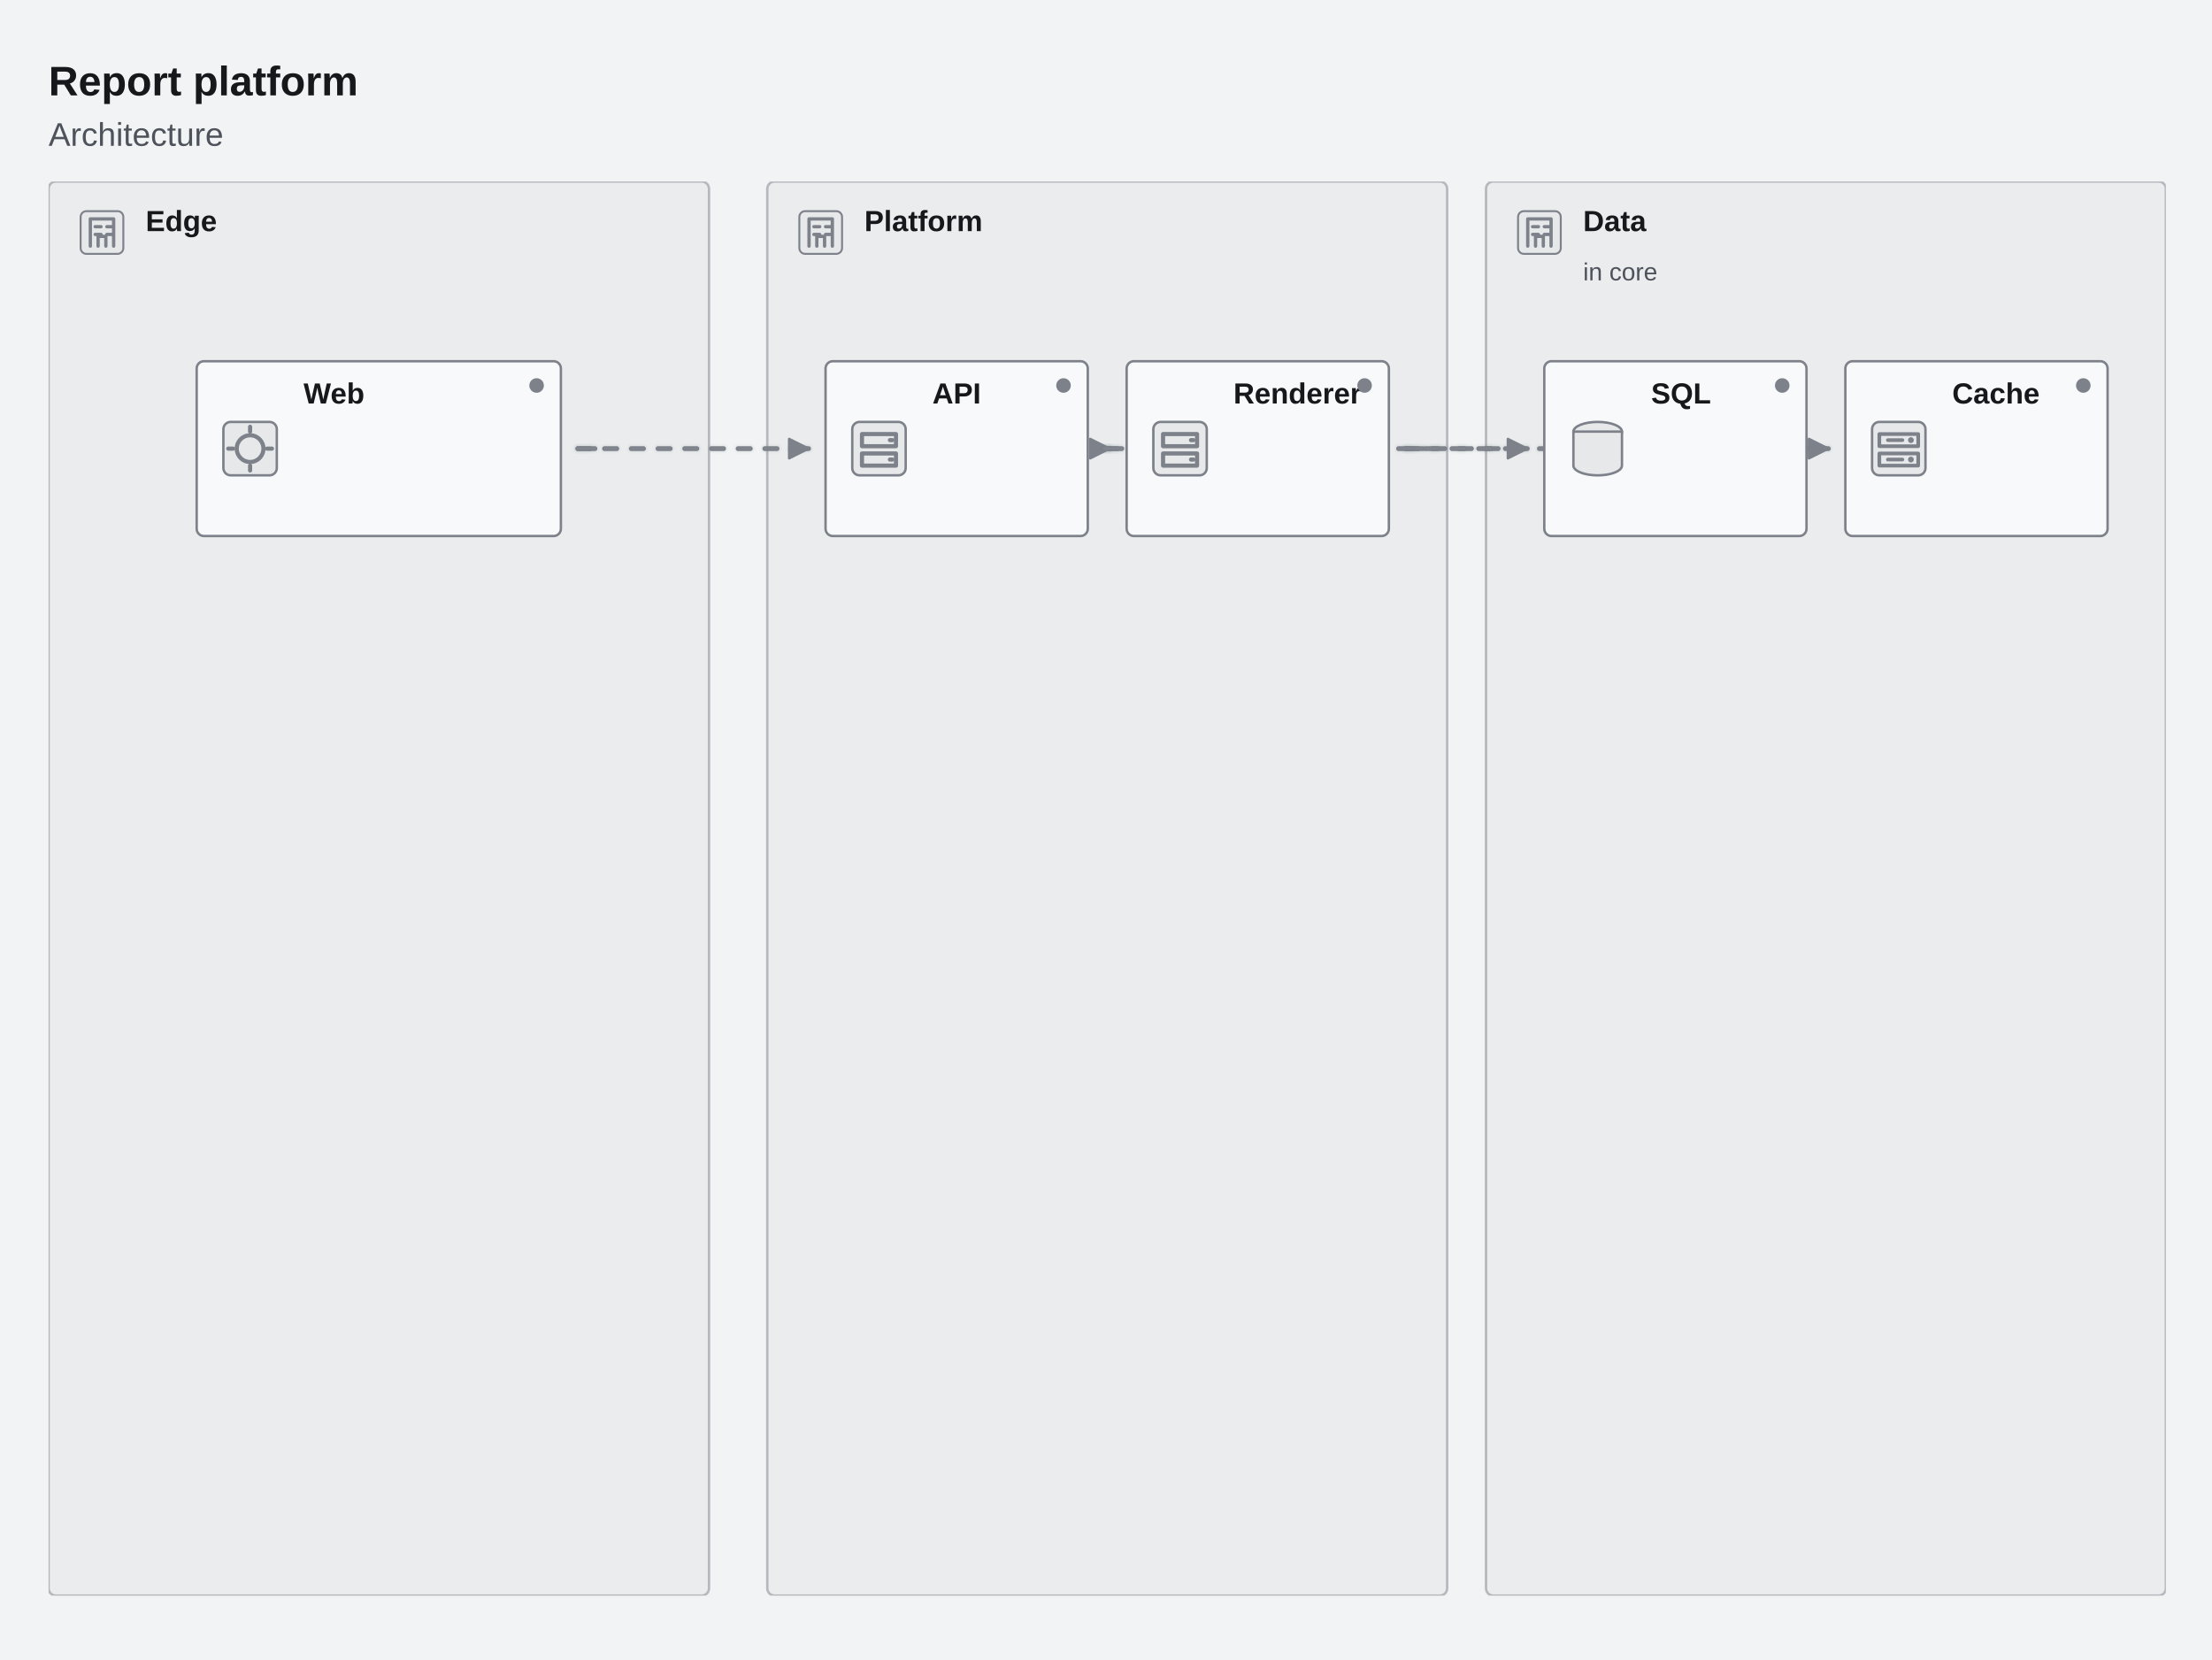
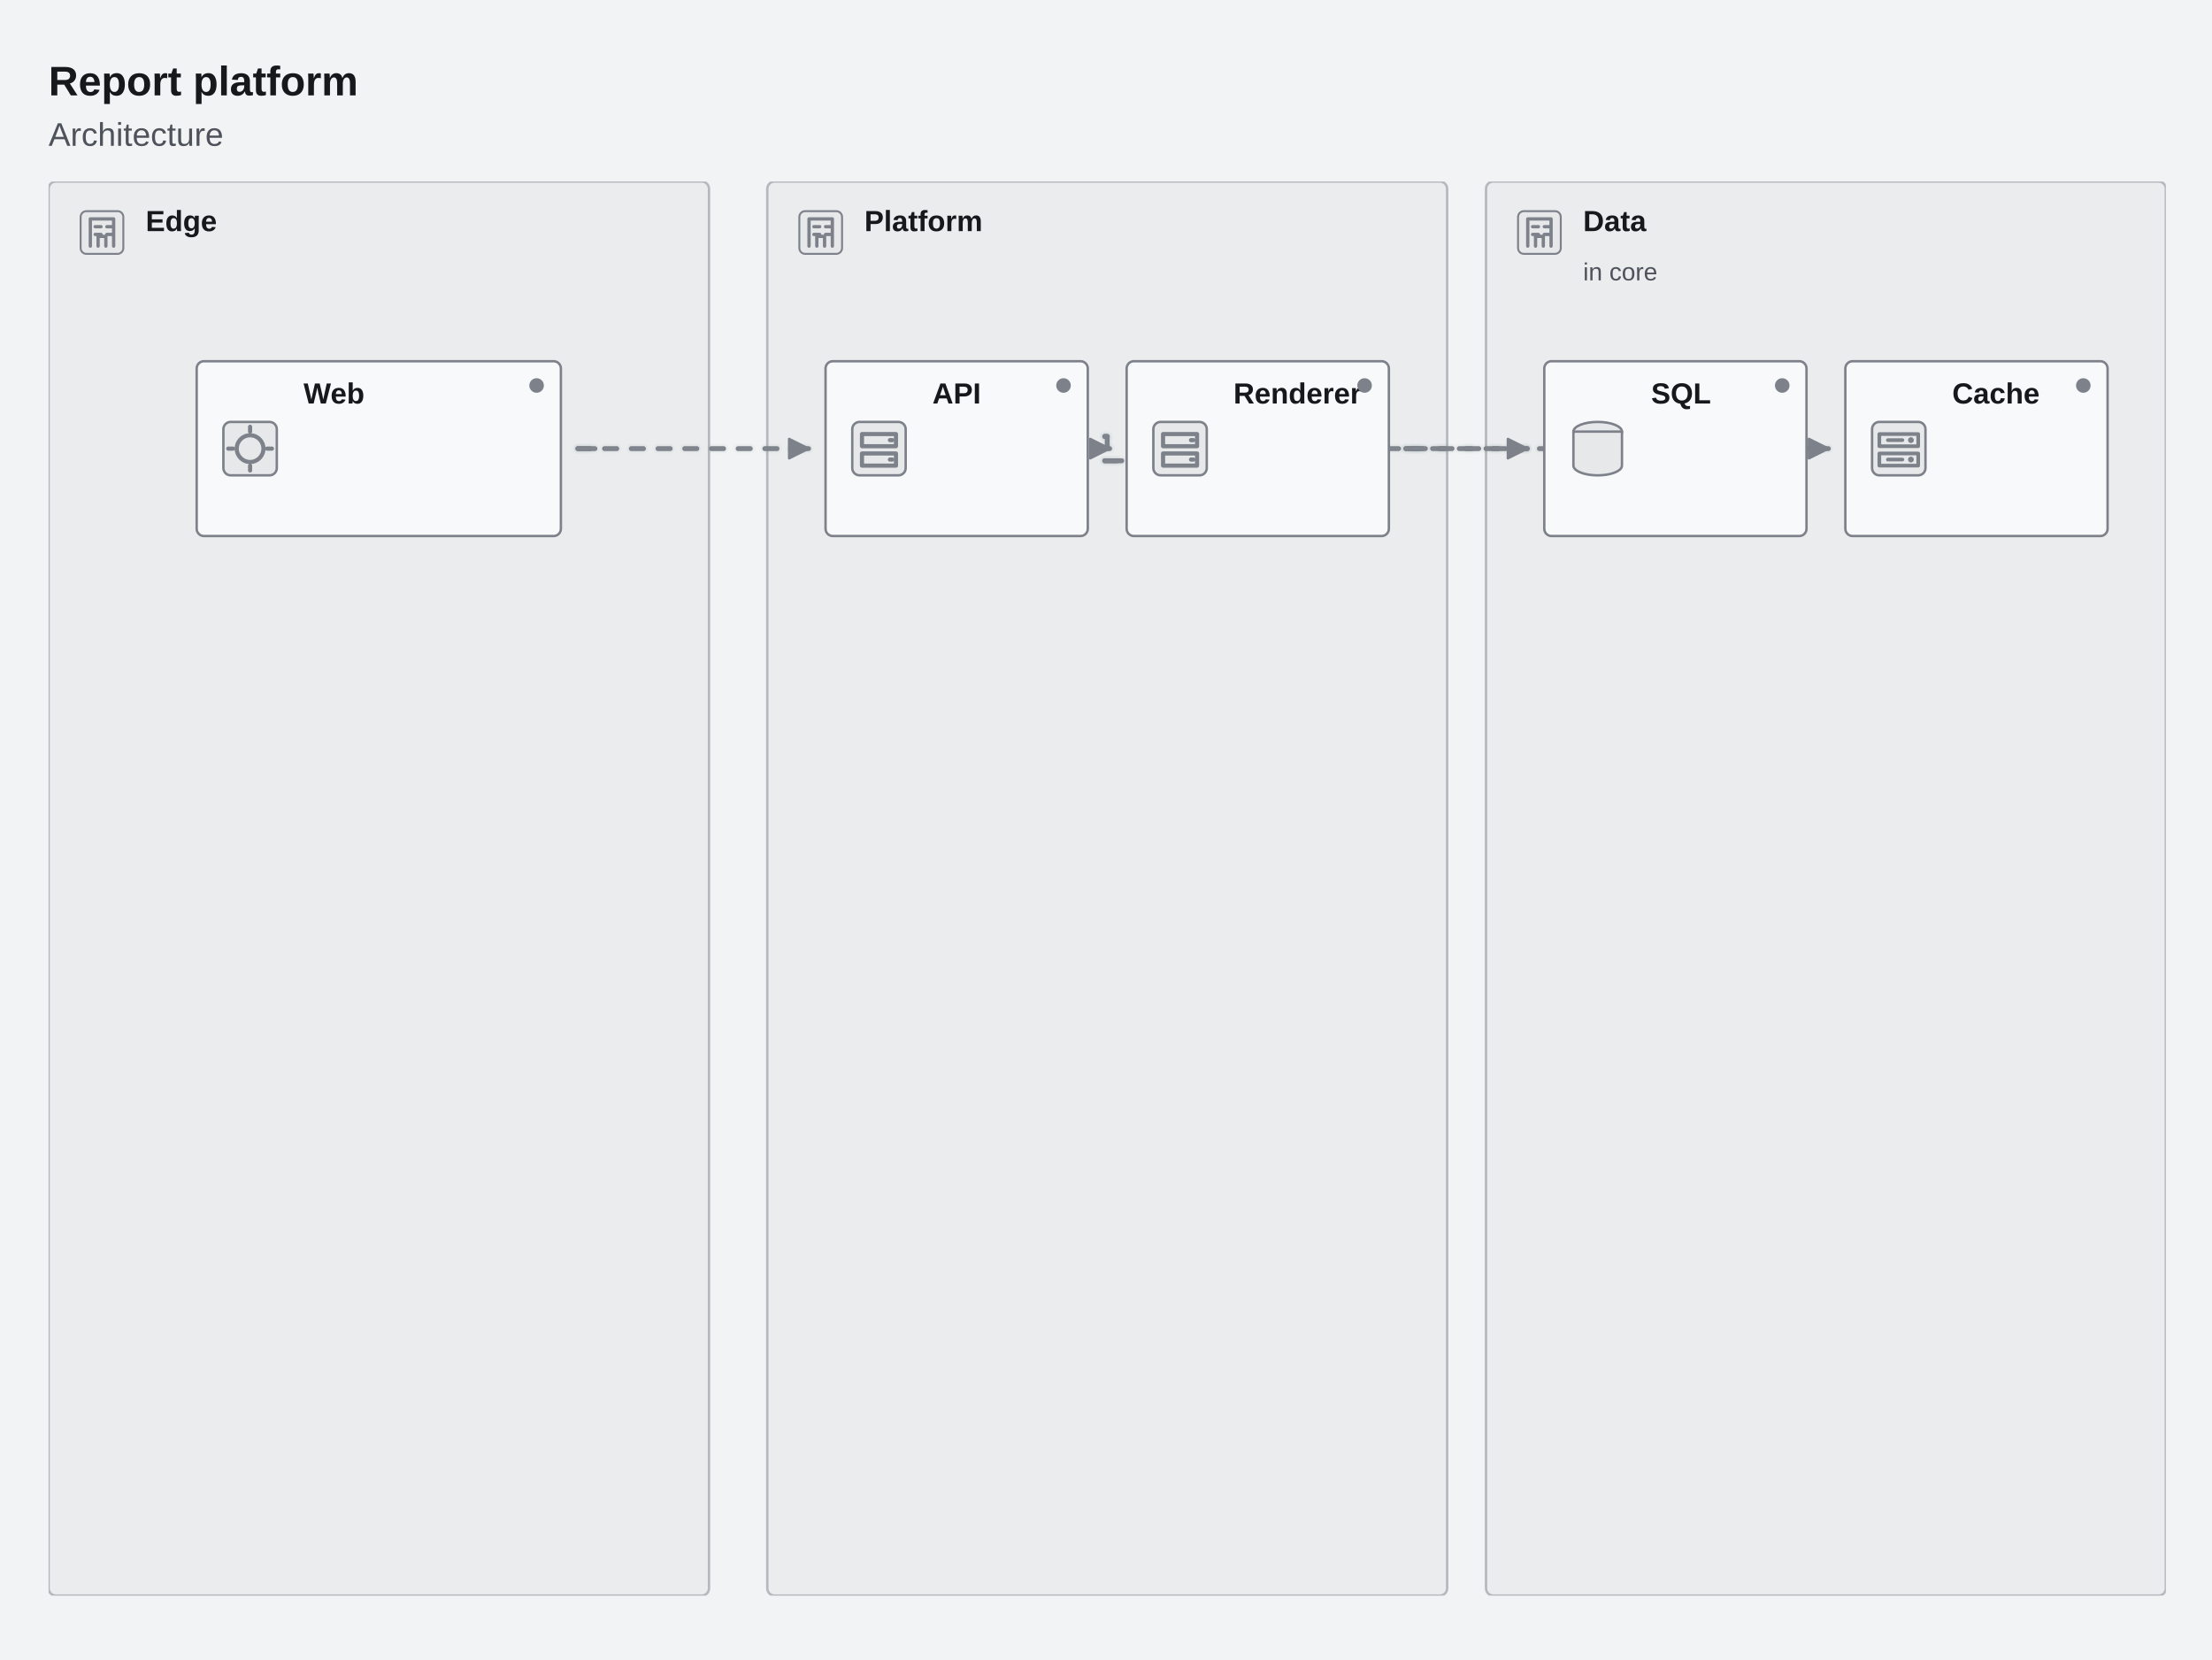
<svg xmlns="http://www.w3.org/2000/svg" width="911" height="683" viewBox="8 4.9 911 683.3" stroke-linecap="round" stroke-linejoin="round" style="max-width:100%;height:auto;display:block" role="img" aria-label="Report platform" aria-labelledby="cfx-mm-architecture-l-title" aria-describedby="cfx-mm-architecture-l-description">
  <defs>
    <clipPath id="cfx-mm-architecture-l-clip-1" clipPathUnits="userSpaceOnUse">
      <rect x="28" y="28" width="872" height="634" />
    </clipPath>
    <clipPath id="cfx-mm-architecture-l-clip-10" clipPathUnits="userSpaceOnUse">
      <rect x="28" y="79.65" width="872" height="582.35" />
    </clipPath>
  </defs>
  <rect x="0" y="0" width="928" height="690" rx="0" data-cfx-role="background" fill="#F2F3F4" stroke="none" stroke-width="1" />
  <g clip-path="url(#cfx-mm-architecture-l-clip-1)">
    <g data-cfx-role="frame-heading-source" data-cfx-authored-font-request="Calibri, Carlito, Segoe UI, Arial, system-ui, sans-serif|700|normal|17|">
      <g data-cfx-role="frame-heading">
        <text x="28" y="44.187" font-family="Calibri, Carlito, Segoe UI, Arial, system-ui, sans-serif" font-size="17" font-weight="700" font-style="normal" fill="#16181C" xml:space="preserve" style="white-space:pre;font-language-override:normal;font-palette:normal">Report platform</text>
      </g>
    </g>
    <g data-cfx-role="frame-heading-source" data-cfx-authored-font-request="Calibri, Carlito, Segoe UI, Arial, system-ui, sans-serif|400|normal|13.5|">
      <g data-cfx-role="frame-heading">
        <text x="28" y="64.954" font-family="Calibri, Carlito, Segoe UI, Arial, system-ui, sans-serif" font-size="13.5" font-weight="400" font-style="normal" fill="#4D525B" xml:space="preserve" style="white-space:pre;font-language-override:normal;font-palette:normal">Architecture</text>
      </g>
    </g>
  </g>
  <g id="cfx-mm-architecture-l-node-9" data-cfx-source-id="mermaid-architecture" data-cfx-role="topology" class="cfx-topology" data-canvas-surface-style="Plain" data-cfx-active-scenario="" data-cfx-map-background-style="Dots" data-cfx-projection="" data-cfx-scenario-count="0" data-cfx-scenario-ids="" data-cfx-scenarios="[]" data-cfx-viewport="" data-chart-id="mermaid-architecture" data-fit-content-to-viewport="false" data-header-style="Standard" data-layout-direction="LeftToRight" data-layout-mode="DenseGrouped" data-node-surface-style="Card" data-visual-style="Default">
    <g clip-path="url(#cfx-mm-architecture-l-clip-10)">
      <g id="cfx-mm-architecture-l-node-11" data-cfx-source-id="edge" data-cfx-role="topology-group" class="cfx-topology__group cfx-mermaid-architecture-group" data-cfx-meta-mermaid-icon="cloud" data-cfx-meta-mermaid-kind="group" data-cfx-selected="false" data-cfx-status="Unknown" data-group-applied-layout-policy="Grid" data-group-color="" data-group-icon-id="mermaid:cloud" data-group-id="edge" data-group-label="Edge" data-group-layout-policy="Grid" data-group-symbol="C" data-scenario-ids="" data-scenario-step-indices="">
        <rect x="28" y="79.65" width="272" height="582.35" rx="3" data-cfx-role="topology-group-surface" fill="rgba(124,129,138,0.059)" stroke="rgba(124,129,138,0.502)" stroke-width="1" />
        <rect x="41.2" y="91.85" width="17.6" height="17.6" rx="2.4" data-cfx-role="topology-icon-surface" fill="#E6E8E9" stroke="#7C818A" stroke-width="0.8" />
        <path d="M 45.2 106.25 L 45.2 95.05 L 54.8 95.05 L 54.8 106.25 M 48.4 106.25 L 48.4 102.25 L 51.6 102.25 L 51.6 106.25 M 47.2 98.25 L 49.6 98.25 M 52 98.25 L 54.4 98.25 M 47.2 101.45 L 49.6 101.45 M 52 101.45 L 54.4 101.45" data-cfx-role="topology-node-icon" fill="none" stroke="#7C818A" stroke-width="1.36" />
        <g data-cfx-role="topology-group-label">
          <text x="68" y="100.076" font-family="Calibri, Carlito, Segoe UI, Arial, system-ui, sans-serif" font-size="12" font-weight="600" font-style="normal" fill="#16181C" xml:space="preserve" style="white-space:pre;font-language-override:normal;font-palette:normal">Edge</text>
        </g>
      </g>
      <g id="cfx-mm-architecture-l-node-17" data-cfx-source-id="core" data-cfx-role="topology-group" class="cfx-topology__group cfx-mermaid-architecture-group" data-cfx-meta-mermaid-icon="cloud" data-cfx-meta-mermaid-kind="group" data-cfx-selected="false" data-cfx-status="Unknown" data-group-applied-layout-policy="Grid" data-group-color="" data-group-icon-id="mermaid:cloud" data-group-id="core" data-group-label="Platform" data-group-layout-policy="Grid" data-group-symbol="C" data-scenario-ids="" data-scenario-step-indices="">
        <rect x="324" y="79.65" width="280" height="582.35" rx="3" data-cfx-role="topology-group-surface" fill="rgba(124,129,138,0.059)" stroke="rgba(124,129,138,0.502)" stroke-width="1" />
        <rect x="337.2" y="91.85" width="17.6" height="17.6" rx="2.4" data-cfx-role="topology-icon-surface" fill="#E6E8E9" stroke="#7C818A" stroke-width="0.8" />
        <path d="M 341.2 106.25 L 341.2 95.05 L 350.8 95.05 L 350.8 106.25 M 344.4 106.25 L 344.4 102.25 L 347.6 102.25 L 347.6 106.25 M 343.2 98.25 L 345.6 98.25 M 348 98.25 L 350.4 98.25 M 343.2 101.45 L 345.6 101.45 M 348 101.45 L 350.4 101.45" data-cfx-role="topology-node-icon" fill="none" stroke="#7C818A" stroke-width="1.36" />
        <g data-cfx-role="topology-group-label">
          <text x="364" y="100.076" font-family="Calibri, Carlito, Segoe UI, Arial, system-ui, sans-serif" font-size="12" font-weight="600" font-style="normal" fill="#16181C" xml:space="preserve" style="white-space:pre;font-language-override:normal;font-palette:normal">Platform</text>
        </g>
      </g>
      <g id="cfx-mm-architecture-l-node-23" data-cfx-source-id="data" data-cfx-role="topology-group" class="cfx-topology__group cfx-mermaid-architecture-group" data-cfx-meta-mermaid-icon="database" data-cfx-meta-mermaid-kind="group" data-cfx-meta-mermaid-parent="core" data-cfx-selected="false" data-cfx-status="Unknown" data-group-applied-layout-policy="Grid" data-group-color="" data-group-icon-id="mermaid:database" data-group-id="data" data-group-label="Data" data-group-layout-policy="Grid" data-group-symbol="D" data-scenario-ids="" data-scenario-step-indices="">
        <rect x="620" y="79.65" width="280" height="582.35" rx="3" data-cfx-role="topology-group-surface" fill="rgba(124,129,138,0.059)" stroke="rgba(124,129,138,0.502)" stroke-width="1" />
        <rect x="633.2" y="91.85" width="17.6" height="17.6" rx="2.4" data-cfx-role="topology-icon-surface" fill="#E6E8E9" stroke="#7C818A" stroke-width="0.8" />
        <path d="M 637.2 106.25 L 637.2 95.05 L 646.8 95.05 L 646.8 106.25 M 640.4 106.25 L 640.4 102.25 L 643.6 102.25 L 643.6 106.25 M 639.2 98.25 L 641.6 98.25 M 644 98.25 L 646.4 98.25 M 639.2 101.45 L 641.6 101.45 M 644 101.45 L 646.4 101.45" data-cfx-role="topology-node-icon" fill="none" stroke="#7C818A" stroke-width="1.36" />
        <g data-cfx-role="topology-group-label">
          <text x="660" y="100.076" font-family="Calibri, Carlito, Segoe UI, Arial, system-ui, sans-serif" font-size="12" font-weight="600" font-style="normal" fill="#16181C" xml:space="preserve" style="white-space:pre;font-language-override:normal;font-palette:normal">Data</text>
        </g>
        <g data-cfx-role="topology-group-subtitle">
          <text x="660" y="120.362" font-family="Calibri, Carlito, Segoe UI, Arial, system-ui, sans-serif" font-size="10.2" font-weight="400" font-style="normal" fill="#4D525B" xml:space="preserve" style="white-space:pre;font-language-override:normal;font-palette:normal">in core</text>
        </g>
      </g>
      <g id="cfx-mm-architecture-l-node-30" data-cfx-source-id="mermaid-architecture-edge-0" data-cfx-role="topology-edge" class="cfx-topology__edge" data-cfx-meta-mermaid-operator="--&gt;" data-cfx-meta-mermaid-source-side="R" data-cfx-meta-mermaid-target-side="L" data-cfx-selected="false" data-cfx-status="Unknown" data-direction="Forward" data-edge-color="" data-edge-dash-pattern="" data-edge-emphasis="Normal" data-edge-id="mermaid-architecture-edge-0" data-edge-kind="Connectivity" data-edge-label="" data-edge-layout-inference="source-port target-port" data-edge-line-style="Auto" data-edge-minimum-rank-span="1" data-edge-muted="false" data-edge-render-order="0" data-edge-routing-priority="0" data-edge-secondary-label="" data-edge-tertiary-label="" data-label-offset-x="0" data-label-offset-y="0" data-route-candidate-count="1" data-route-corridor="default" data-route-curve="Orthogonal" data-route-end-x="341" data-route-end-y="189.65" data-route-fallback-reason="not-obstacle-aware" data-route-label-obstacle-hits="0" data-route-lane="0" data-route-obstacle-count="10" data-route-obstacle-hits="0" data-route-offset="0" data-route-overlap-score="0" data-route-segment-count="3" data-route-start-x="246" data-route-start-y="189.65" data-route-strategy="Orthogonal" data-scenario-ids="" data-scenario-step-indices="" data-source-group-id="edge" data-source-label="" data-source-marker="None" data-source-node-id="web" data-source-port="Right" data-source-port-id="" data-target-group-id="core" data-target-label="" data-target-marker="Arrow" data-target-node-id="api" data-target-port="Left" data-target-port-id="" data-waypoint-count="0">
        <path d="M 246 189.65 L 293.5 189.65 L 293.5 189.65 L 341 189.65" data-cfx-role="topology-edge-line-ambient-halo" fill="none" stroke="rgba(124,129,138,0.016)" stroke-width="4.4" stroke-dasharray="5 6" />
        <path d="M 246 189.65 L 293.5 189.65 L 293.5 189.65 L 341 189.65" data-cfx-role="topology-edge-line-halo" fill="none" stroke="rgba(124,129,138,0.055)" stroke-width="3.2" stroke-dasharray="5 6" />
        <path d="M 246 189.65 L 293.5 189.65 L 293.5 189.65 L 341 189.65" data-cfx-role="topology-edge-line" fill="none" stroke="#7C818A" stroke-width="2" stroke-dasharray="5 6" />
        <path d="M 246 189.65 L 293.5 189.65 L 293.5 189.65 L 341 189.65" data-cfx-role="topology-edge-line-highlight" fill="none" stroke="rgba(255,255,255,0.035)" stroke-width="1" stroke-dasharray="5 6" />
        <path d="M 246 189.65 L 253 189.65" data-cfx-role="topology-edge-endpoint-connector" fill="none" stroke="rgba(124,129,138,0.016)" stroke-width="4.4" />
        <path d="M 246 189.65 L 253 189.65" data-cfx-role="topology-edge-endpoint-connector" fill="none" stroke="rgba(124,129,138,0.055)" stroke-width="3.2" />
        <path d="M 246 189.65 L 253 189.65" data-cfx-role="topology-edge-endpoint-connector" fill="none" stroke="#7C818A" stroke-width="2" />
        <path d="M 246 189.65 L 253 189.65" data-cfx-role="topology-edge-endpoint-connector" fill="none" stroke="rgba(255,255,255,0.035)" stroke-width="1" />
        <path d="M 341 189.65 L 334 189.65" data-cfx-role="topology-edge-endpoint-connector" fill="none" stroke="rgba(124,129,138,0.016)" stroke-width="4.4" />
        <path d="M 341 189.65 L 334 189.65" data-cfx-role="topology-edge-endpoint-connector" fill="none" stroke="rgba(124,129,138,0.055)" stroke-width="3.2" />
        <path d="M 341 189.65 L 334 189.65" data-cfx-role="topology-edge-endpoint-connector" fill="none" stroke="#7C818A" stroke-width="2" />
        <path d="M 341 189.65 L 334 189.65" data-cfx-role="topology-edge-endpoint-connector" fill="none" stroke="rgba(255,255,255,0.035)" stroke-width="1" />
        <path d="M 341 189.65 L 333 185.65 L 333 193.65 Z" data-cfx-role="topology-marker" fill="#7C818A" stroke="#7C818A" stroke-width="1" fill-rule="evenodd" />
      </g>
-       <g id="cfx-mm-architecture-l-node-45" data-cfx-source-id="mermaid-architecture-edge-1" data-cfx-role="topology-edge" class="cfx-topology__edge" data-cfx-meta-mermaid-operator="--&gt;" data-cfx-meta-mermaid-source-side="R" data-cfx-meta-mermaid-target-side="L" data-cfx-selected="false" data-cfx-status="Unknown" data-direction="Forward" data-edge-color="" data-edge-dash-pattern="" data-edge-emphasis="Normal" data-edge-id="mermaid-architecture-edge-1" data-edge-kind="Connectivity" data-edge-label="" data-edge-layout-inference="none" data-edge-line-style="Auto" data-edge-minimum-rank-span="1" data-edge-muted="false" data-edge-render-order="1" data-edge-routing-priority="0" data-edge-secondary-label="" data-edge-tertiary-label="" data-label-offset-x="0" data-label-offset-y="0" data-route-candidate-count="1" data-route-corridor="default" data-route-curve="Orthogonal" data-route-end-x="465" data-route-end-y="189.65" data-route-fallback-reason="not-obstacle-aware" data-route-label-obstacle-hits="0" data-route-lane="0" data-route-obstacle-count="10" data-route-obstacle-hits="0" data-route-offset="0" data-route-overlap-score="2" data-route-segment-count="3" data-route-start-x="463" data-route-start-y="189.65" data-route-strategy="Orthogonal" data-scenario-ids="" data-scenario-step-indices="" data-source-group-id="core" data-source-label="" data-source-marker="None" data-source-node-id="api" data-source-port="Auto" data-source-port-id="" data-target-group-id="core" data-target-label="" data-target-marker="Arrow" data-target-node-id="renderer" data-target-port="Auto" data-target-port-id="" data-waypoint-count="0">
-         <path d="M 463 189.65 L 464 189.65 L 464 189.65 L 465 189.65" data-cfx-role="topology-edge-line-ambient-halo" fill="none" stroke="rgba(124,129,138,0.016)" stroke-width="4.4" stroke-dasharray="5 6" />
-         <path d="M 463 189.65 L 464 189.65 L 464 189.65 L 465 189.65" data-cfx-role="topology-edge-line-halo" fill="none" stroke="rgba(124,129,138,0.055)" stroke-width="3.2" stroke-dasharray="5 6" />
-         <path d="M 463 189.65 L 464 189.65 L 464 189.65 L 465 189.65" data-cfx-role="topology-edge-line" fill="none" stroke="#7C818A" stroke-width="2" stroke-dasharray="5 6" />
-         <path d="M 463 189.65 L 464 189.65 L 464 189.65 L 465 189.65" data-cfx-role="topology-edge-line-highlight" fill="none" stroke="rgba(255,255,255,0.035)" stroke-width="1" stroke-dasharray="5 6" />
-         <path d="M 463 189.65 L 464 189.65" data-cfx-role="topology-edge-endpoint-connector" fill="none" stroke="rgba(124,129,138,0.016)" stroke-width="4.4" />
-         <path d="M 463 189.65 L 464 189.65" data-cfx-role="topology-edge-endpoint-connector" fill="none" stroke="rgba(124,129,138,0.055)" stroke-width="3.2" />
-         <path d="M 463 189.65 L 464 189.65" data-cfx-role="topology-edge-endpoint-connector" fill="none" stroke="#7C818A" stroke-width="2" />
-         <path d="M 463 189.65 L 464 189.65" data-cfx-role="topology-edge-endpoint-connector" fill="none" stroke="rgba(255,255,255,0.035)" stroke-width="1" />
+       <g id="cfx-mm-architecture-l-node-45" data-cfx-source-id="mermaid-architecture-edge-1" data-cfx-role="topology-edge" class="cfx-topology__edge" data-cfx-meta-mermaid-operator="--&gt;" data-cfx-meta-mermaid-source-side="R" data-cfx-meta-mermaid-target-side="L" data-cfx-selected="false" data-cfx-status="Unknown" data-direction="Forward" data-edge-color="" data-edge-dash-pattern="" data-edge-emphasis="Normal" data-edge-id="mermaid-architecture-edge-1" data-edge-kind="Connectivity" data-edge-label="" data-edge-layout-inference="none" data-edge-line-style="Auto" data-edge-minimum-rank-span="1" data-edge-muted="false" data-edge-render-order="1" data-edge-routing-priority="0" data-edge-secondary-label="" data-edge-tertiary-label="" data-label-offset-x="0" data-label-offset-y="0" data-route-candidate-count="1" data-route-corridor="default" data-route-curve="Orthogonal" data-route-end-x="465" data-route-end-y="189.65" data-route-fallback-reason="not-obstacle-aware" data-route-label-obstacle-hits="0" data-route-lane="0" data-route-obstacle-count="10" data-route-obstacle-hits="0" data-route-offset="0" data-route-overlap-score="1" data-route-segment-count="3" data-route-start-x="463" data-route-start-y="184.65" data-route-strategy="Orthogonal" data-scenario-ids="" data-scenario-step-indices="" data-source-group-id="core" data-source-label="" data-source-marker="None" data-source-node-id="api" data-source-port="Auto" data-source-port-id="" data-target-group-id="core" data-target-label="" data-target-marker="Arrow" data-target-node-id="renderer" data-target-port="Auto" data-target-port-id="" data-waypoint-count="0">
+         <path d="M 463 184.65 L 464 184.65 L 464 189.65 L 465 189.65" data-cfx-role="topology-edge-line-ambient-halo" fill="none" stroke="rgba(124,129,138,0.016)" stroke-width="4.4" stroke-dasharray="5 6" />
+         <path d="M 463 184.65 L 464 184.65 L 464 189.65 L 465 189.65" data-cfx-role="topology-edge-line-halo" fill="none" stroke="rgba(124,129,138,0.055)" stroke-width="3.2" stroke-dasharray="5 6" />
+         <path d="M 463 184.65 L 464 184.65 L 464 189.65 L 465 189.65" data-cfx-role="topology-edge-line" fill="none" stroke="#7C818A" stroke-width="2" stroke-dasharray="5 6" />
+         <path d="M 463 184.65 L 464 184.65 L 464 189.65 L 465 189.65" data-cfx-role="topology-edge-line-highlight" fill="none" stroke="rgba(255,255,255,0.035)" stroke-width="1" stroke-dasharray="5 6" />
+         <path d="M 463 184.65 L 464 184.65" data-cfx-role="topology-edge-endpoint-connector" fill="none" stroke="rgba(124,129,138,0.016)" stroke-width="4.4" />
+         <path d="M 463 184.65 L 464 184.65" data-cfx-role="topology-edge-endpoint-connector" fill="none" stroke="rgba(124,129,138,0.055)" stroke-width="3.2" />
+         <path d="M 463 184.65 L 464 184.65" data-cfx-role="topology-edge-endpoint-connector" fill="none" stroke="#7C818A" stroke-width="2" />
+         <path d="M 463 184.65 L 464 184.65" data-cfx-role="topology-edge-endpoint-connector" fill="none" stroke="rgba(255,255,255,0.035)" stroke-width="1" />
        <path d="M 465 189.65 L 464 189.65" data-cfx-role="topology-edge-endpoint-connector" fill="none" stroke="rgba(124,129,138,0.016)" stroke-width="4.4" />
        <path d="M 465 189.65 L 464 189.65" data-cfx-role="topology-edge-endpoint-connector" fill="none" stroke="rgba(124,129,138,0.055)" stroke-width="3.2" />
        <path d="M 465 189.65 L 464 189.65" data-cfx-role="topology-edge-endpoint-connector" fill="none" stroke="#7C818A" stroke-width="2" />
        <path d="M 465 189.65 L 464 189.65" data-cfx-role="topology-edge-endpoint-connector" fill="none" stroke="rgba(255,255,255,0.035)" stroke-width="1" />
        <path d="M 465 189.65 L 457 185.65 L 457 193.65 Z" data-cfx-role="topology-marker" fill="#7C818A" stroke="#7C818A" stroke-width="1" fill-rule="evenodd" />
      </g>
      <g id="cfx-mm-architecture-l-node-60" data-cfx-source-id="mermaid-architecture-edge-2" data-cfx-role="topology-edge" class="cfx-topology__edge" data-cfx-meta-mermaid-operator="--&gt;" data-cfx-meta-mermaid-source-side="B" data-cfx-meta-mermaid-target-side="T" data-cfx-selected="false" data-cfx-status="Unknown" data-direction="Forward" data-edge-color="" data-edge-dash-pattern="" data-edge-emphasis="Normal" data-edge-id="mermaid-architecture-edge-2" data-edge-kind="Connectivity" data-edge-label="" data-edge-layout-inference="source-port target-port route-lane" data-edge-line-style="Auto" data-edge-minimum-rank-span="1" data-edge-muted="false" data-edge-render-order="2" data-edge-routing-priority="0" data-edge-secondary-label="" data-edge-tertiary-label="" data-label-offset-x="0" data-label-offset-y="0" data-route-candidate-count="1" data-route-corridor="default" data-route-curve="Orthogonal" data-route-end-x="761" data-route-end-y="189.65" data-route-fallback-reason="not-obstacle-aware" data-route-label-obstacle-hits="0" data-route-lane="-9" data-route-obstacle-count="10" data-route-obstacle-hits="3" data-route-offset="0" data-route-overlap-score="50" data-route-segment-count="3" data-route-start-x="587" data-route-start-y="189.65" data-route-strategy="Orthogonal" data-scenario-ids="" data-scenario-step-indices="" data-source-group-id="core" data-source-label="" data-source-marker="None" data-source-node-id="renderer" data-source-port="Right" data-source-port-id="" data-target-group-id="data" data-target-label="" data-target-marker="Arrow" data-target-node-id="blob" data-target-port="Left" data-target-port-id="" data-waypoint-count="0">
        <path d="M 587 189.65 L 665 189.65 L 665 189.65 L 761 189.65" data-cfx-role="topology-edge-line-ambient-halo" fill="none" stroke="rgba(124,129,138,0.016)" stroke-width="4.4" stroke-dasharray="5 6" />
        <path d="M 587 189.65 L 665 189.65 L 665 189.65 L 761 189.65" data-cfx-role="topology-edge-line-halo" fill="none" stroke="rgba(124,129,138,0.055)" stroke-width="3.2" stroke-dasharray="5 6" />
        <path d="M 587 189.65 L 665 189.65 L 665 189.65 L 761 189.65" data-cfx-role="topology-edge-line" fill="none" stroke="#7C818A" stroke-width="2" stroke-dasharray="5 6" />
        <path d="M 587 189.65 L 665 189.65 L 665 189.65 L 761 189.65" data-cfx-role="topology-edge-line-highlight" fill="none" stroke="rgba(255,255,255,0.035)" stroke-width="1" stroke-dasharray="5 6" />
        <path d="M 587 189.65 L 594 189.65" data-cfx-role="topology-edge-endpoint-connector" fill="none" stroke="rgba(124,129,138,0.016)" stroke-width="4.4" />
        <path d="M 587 189.65 L 594 189.65" data-cfx-role="topology-edge-endpoint-connector" fill="none" stroke="rgba(124,129,138,0.055)" stroke-width="3.2" />
        <path d="M 587 189.65 L 594 189.65" data-cfx-role="topology-edge-endpoint-connector" fill="none" stroke="#7C818A" stroke-width="2" />
        <path d="M 587 189.65 L 594 189.65" data-cfx-role="topology-edge-endpoint-connector" fill="none" stroke="rgba(255,255,255,0.035)" stroke-width="1" />
        <path d="M 761 189.65 L 754 189.65" data-cfx-role="topology-edge-endpoint-connector" fill="none" stroke="rgba(124,129,138,0.016)" stroke-width="4.4" />
        <path d="M 761 189.65 L 754 189.65" data-cfx-role="topology-edge-endpoint-connector" fill="none" stroke="rgba(124,129,138,0.055)" stroke-width="3.2" />
        <path d="M 761 189.65 L 754 189.65" data-cfx-role="topology-edge-endpoint-connector" fill="none" stroke="#7C818A" stroke-width="2" />
        <path d="M 761 189.65 L 754 189.65" data-cfx-role="topology-edge-endpoint-connector" fill="none" stroke="rgba(255,255,255,0.035)" stroke-width="1" />
        <path d="M 761 189.65 L 753 185.65 L 753 193.65 Z" data-cfx-role="topology-marker" fill="#7C818A" stroke="#7C818A" stroke-width="1" fill-rule="evenodd" />
      </g>
-       <g id="cfx-mm-architecture-l-node-75" data-cfx-source-id="mermaid-architecture-edge-3" data-cfx-role="topology-edge" class="cfx-topology__edge" data-cfx-meta-mermaid-operator="--&gt;" data-cfx-meta-mermaid-source-side="B" data-cfx-meta-mermaid-target-side="T" data-cfx-selected="false" data-cfx-status="Unknown" data-direction="Forward" data-edge-color="" data-edge-dash-pattern="" data-edge-emphasis="Normal" data-edge-id="mermaid-architecture-edge-3" data-edge-kind="Connectivity" data-edge-label="" data-edge-layout-inference="source-port target-port route-lane" data-edge-line-style="Auto" data-edge-minimum-rank-span="1" data-edge-muted="false" data-edge-render-order="3" data-edge-routing-priority="0" data-edge-secondary-label="" data-edge-tertiary-label="" data-label-offset-x="0" data-label-offset-y="0" data-route-candidate-count="1" data-route-corridor="default" data-route-curve="Orthogonal" data-route-end-x="637" data-route-end-y="189.65" data-route-fallback-reason="not-obstacle-aware" data-route-label-obstacle-hits="0" data-route-lane="9" data-route-obstacle-count="10" data-route-obstacle-hits="3" data-route-offset="0" data-route-overlap-score="52" data-route-segment-count="3" data-route-start-x="463" data-route-start-y="189.65" data-route-strategy="Orthogonal" data-scenario-ids="" data-scenario-step-indices="" data-source-group-id="core" data-source-label="" data-source-marker="None" data-source-node-id="api" data-source-port="Right" data-source-port-id="" data-target-group-id="data" data-target-label="" data-target-marker="Arrow" data-target-node-id="sql" data-target-port="Left" data-target-port-id="" data-waypoint-count="0">
-         <path d="M 463 189.65 L 559 189.65 L 559 189.65 L 637 189.65" data-cfx-role="topology-edge-line-ambient-halo" fill="none" stroke="rgba(124,129,138,0.016)" stroke-width="4.4" stroke-dasharray="5 6" />
-         <path d="M 463 189.65 L 559 189.65 L 559 189.65 L 637 189.65" data-cfx-role="topology-edge-line-halo" fill="none" stroke="rgba(124,129,138,0.055)" stroke-width="3.2" stroke-dasharray="5 6" />
-         <path d="M 463 189.65 L 559 189.65 L 559 189.65 L 637 189.65" data-cfx-role="topology-edge-line" fill="none" stroke="#7C818A" stroke-width="2" stroke-dasharray="5 6" />
-         <path d="M 463 189.65 L 559 189.65 L 559 189.65 L 637 189.65" data-cfx-role="topology-edge-line-highlight" fill="none" stroke="rgba(255,255,255,0.035)" stroke-width="1" stroke-dasharray="5 6" />
-         <path d="M 463 189.65 L 470 189.65" data-cfx-role="topology-edge-endpoint-connector" fill="none" stroke="rgba(124,129,138,0.016)" stroke-width="4.4" />
-         <path d="M 463 189.65 L 470 189.65" data-cfx-role="topology-edge-endpoint-connector" fill="none" stroke="rgba(124,129,138,0.055)" stroke-width="3.2" />
-         <path d="M 463 189.65 L 470 189.65" data-cfx-role="topology-edge-endpoint-connector" fill="none" stroke="#7C818A" stroke-width="2" />
-         <path d="M 463 189.65 L 470 189.65" data-cfx-role="topology-edge-endpoint-connector" fill="none" stroke="rgba(255,255,255,0.035)" stroke-width="1" />
+       <g id="cfx-mm-architecture-l-node-75" data-cfx-source-id="mermaid-architecture-edge-3" data-cfx-role="topology-edge" class="cfx-topology__edge" data-cfx-meta-mermaid-operator="--&gt;" data-cfx-meta-mermaid-source-side="B" data-cfx-meta-mermaid-target-side="T" data-cfx-selected="false" data-cfx-status="Unknown" data-direction="Forward" data-edge-color="" data-edge-dash-pattern="" data-edge-emphasis="Normal" data-edge-id="mermaid-architecture-edge-3" data-edge-kind="Connectivity" data-edge-label="" data-edge-layout-inference="source-port target-port route-lane" data-edge-line-style="Auto" data-edge-minimum-rank-span="1" data-edge-muted="false" data-edge-render-order="3" data-edge-routing-priority="0" data-edge-secondary-label="" data-edge-tertiary-label="" data-label-offset-x="0" data-label-offset-y="0" data-route-candidate-count="1" data-route-corridor="default" data-route-curve="Orthogonal" data-route-end-x="637" data-route-end-y="189.65" data-route-fallback-reason="not-obstacle-aware" data-route-label-obstacle-hits="0" data-route-lane="9" data-route-obstacle-count="10" data-route-obstacle-hits="3" data-route-offset="0" data-route-overlap-score="50" data-route-segment-count="3" data-route-start-x="463" data-route-start-y="194.65" data-route-strategy="Orthogonal" data-scenario-ids="" data-scenario-step-indices="" data-source-group-id="core" data-source-label="" data-source-marker="None" data-source-node-id="api" data-source-port="Right" data-source-port-id="" data-target-group-id="data" data-target-label="" data-target-marker="Arrow" data-target-node-id="sql" data-target-port="Left" data-target-port-id="" data-waypoint-count="0">
+         <path d="M 463 194.65 L 559 194.65 L 559 189.65 L 637 189.65" data-cfx-role="topology-edge-line-ambient-halo" fill="none" stroke="rgba(124,129,138,0.016)" stroke-width="4.4" stroke-dasharray="5 6" />
+         <path d="M 463 194.65 L 559 194.65 L 559 189.65 L 637 189.65" data-cfx-role="topology-edge-line-halo" fill="none" stroke="rgba(124,129,138,0.055)" stroke-width="3.2" stroke-dasharray="5 6" />
+         <path d="M 463 194.65 L 559 194.65 L 559 189.65 L 637 189.65" data-cfx-role="topology-edge-line" fill="none" stroke="#7C818A" stroke-width="2" stroke-dasharray="5 6" />
+         <path d="M 463 194.65 L 559 194.65 L 559 189.65 L 637 189.65" data-cfx-role="topology-edge-line-highlight" fill="none" stroke="rgba(255,255,255,0.035)" stroke-width="1" stroke-dasharray="5 6" />
+         <path d="M 463 194.65 L 470 194.65" data-cfx-role="topology-edge-endpoint-connector" fill="none" stroke="rgba(124,129,138,0.016)" stroke-width="4.4" />
+         <path d="M 463 194.65 L 470 194.65" data-cfx-role="topology-edge-endpoint-connector" fill="none" stroke="rgba(124,129,138,0.055)" stroke-width="3.2" />
+         <path d="M 463 194.65 L 470 194.65" data-cfx-role="topology-edge-endpoint-connector" fill="none" stroke="#7C818A" stroke-width="2" />
+         <path d="M 463 194.65 L 470 194.65" data-cfx-role="topology-edge-endpoint-connector" fill="none" stroke="rgba(255,255,255,0.035)" stroke-width="1" />
        <path d="M 637 189.65 L 630 189.65" data-cfx-role="topology-edge-endpoint-connector" fill="none" stroke="rgba(124,129,138,0.016)" stroke-width="4.4" />
        <path d="M 637 189.65 L 630 189.65" data-cfx-role="topology-edge-endpoint-connector" fill="none" stroke="rgba(124,129,138,0.055)" stroke-width="3.2" />
        <path d="M 637 189.65 L 630 189.65" data-cfx-role="topology-edge-endpoint-connector" fill="none" stroke="#7C818A" stroke-width="2" />
        <path d="M 637 189.65 L 630 189.65" data-cfx-role="topology-edge-endpoint-connector" fill="none" stroke="rgba(255,255,255,0.035)" stroke-width="1" />
        <path d="M 637 189.65 L 629 185.65 L 629 193.65 Z" data-cfx-role="topology-marker" fill="#7C818A" stroke="#7C818A" stroke-width="1" fill-rule="evenodd" />
      </g>
      <g id="cfx-mm-architecture-l-node-90" data-cfx-source-id="web" data-cfx-role="topology-node" class="cfx-topology__node cfx-mermaid-architecture-service" data-cfx-meta-mermaid-group="edge" data-cfx-meta-mermaid-icon="internet" data-cfx-meta-mermaid-kind="service" data-cfx-selected="false" data-cfx-status="Unknown" data-group-id="edge" data-group-label="Edge" data-node-badge="" data-node-detail-count="0" data-node-display-mode="Card" data-node-icon-id="mermaid:internet" data-node-id="web" data-node-kind="Service" data-node-label="Web" data-scenario-ids="" data-scenario-step-indices="">
        <rect x="89" y="153.65" width="150" height="72" rx="3" data-cfx-role="topology-node-surface" fill="#F8F9FA" stroke="#7C818A" stroke-width="1" />
        <rect x="100" y="178.65" width="22" height="22" rx="3" data-cfx-role="topology-icon-surface" fill="#E6E8E9" stroke="#7C818A" stroke-width="1" />
        <ellipse cx="111" cy="189.65" rx="5.5" ry="5.5" data-cfx-role="topology-node-icon" fill="none" stroke="#7C818A" stroke-width="1.7" />
        <path d="M 111 180.65 L 111 182.65 M 111 196.65 L 111 198.65 M 102 189.65 L 104 189.65 M 118 189.65 L 120 189.65" data-cfx-role="topology-node-icon" fill="#7C818A" stroke="#7C818A" stroke-width="1.7" fill-rule="evenodd" stroke-linejoin="miter" />
        <g id="cfx-mm-architecture-l-node-95" data-cfx-source-id="web-label" data-cfx-role="topology-node-label">
          <text x="133" y="171.076" font-family="Calibri, Carlito, Segoe UI, Arial, system-ui, sans-serif" font-size="12" font-weight="600" font-style="normal" fill="#16181C" xml:space="preserve" style="white-space:pre;font-language-override:normal;font-palette:normal">Web</text>
        </g>
        <g id="cfx-mm-architecture-l-node-96" data-cfx-source-id="web-status" data-cfx-role="topology-node-status" data-node-id="web">
          <ellipse cx="229" cy="163.65" rx="3" ry="3" data-cfx-role="topology-status" fill="#7C818A" stroke="none" stroke-width="1" />
        </g>
      </g>
      <g id="cfx-mm-architecture-l-node-100" data-cfx-source-id="api" data-cfx-role="topology-node" class="cfx-topology__node cfx-mermaid-architecture-service" data-cfx-meta-mermaid-group="core" data-cfx-meta-mermaid-icon="server" data-cfx-meta-mermaid-kind="service" data-cfx-selected="false" data-cfx-status="Unknown" data-group-id="core" data-group-label="Platform" data-node-badge="" data-node-detail-count="0" data-node-display-mode="Card" data-node-icon-id="mermaid:server" data-node-id="api" data-node-kind="Server" data-node-label="API" data-scenario-ids="" data-scenario-step-indices="">
        <rect x="348" y="153.65" width="108" height="72" rx="3" data-cfx-role="topology-node-surface" fill="#F8F9FA" stroke="#7C818A" stroke-width="1" />
        <rect x="359" y="178.65" width="22" height="22" rx="3" data-cfx-role="topology-icon-surface" fill="#E6E8E9" stroke="#7C818A" stroke-width="1" />
        <path d="M 363 183.65 L 377 183.65 L 377 188.65 L 363 188.65 Z M 363 191.65 L 377 191.65 L 377 196.65 L 363 196.65 Z" data-cfx-role="topology-node-icon" fill="none" stroke="#7C818A" stroke-width="1.7" />
        <path d="M 374.5 186.15 L 375.5 186.15 M 374.5 194.15 L 375.5 194.15" data-cfx-role="topology-node-icon" fill="none" stroke="#7C818A" stroke-width="1.7" />
        <g id="cfx-mm-architecture-l-node-105" data-cfx-source-id="api-label" data-cfx-role="topology-node-label">
          <text x="392" y="171.076" font-family="Calibri, Carlito, Segoe UI, Arial, system-ui, sans-serif" font-size="12" font-weight="600" font-style="normal" fill="#16181C" xml:space="preserve" style="white-space:pre;font-language-override:normal;font-palette:normal">API</text>
        </g>
        <g id="cfx-mm-architecture-l-node-106" data-cfx-source-id="api-status" data-cfx-role="topology-node-status" data-node-id="api">
          <ellipse cx="446" cy="163.65" rx="3" ry="3" data-cfx-role="topology-status" fill="#7C818A" stroke="none" stroke-width="1" />
        </g>
      </g>
      <g id="cfx-mm-architecture-l-node-110" data-cfx-source-id="renderer" data-cfx-role="topology-node" class="cfx-topology__node cfx-mermaid-architecture-service" data-cfx-meta-mermaid-group="core" data-cfx-meta-mermaid-icon="server" data-cfx-meta-mermaid-kind="service" data-cfx-selected="false" data-cfx-status="Unknown" data-group-id="core" data-group-label="Platform" data-node-badge="" data-node-detail-count="0" data-node-display-mode="Card" data-node-icon-id="mermaid:server" data-node-id="renderer" data-node-kind="Server" data-node-label="Renderer" data-scenario-ids="" data-scenario-step-indices="">
        <rect x="472" y="153.65" width="108" height="72" rx="3" data-cfx-role="topology-node-surface" fill="#F8F9FA" stroke="#7C818A" stroke-width="1" />
        <rect x="483" y="178.65" width="22" height="22" rx="3" data-cfx-role="topology-icon-surface" fill="#E6E8E9" stroke="#7C818A" stroke-width="1" />
        <path d="M 487 183.65 L 501 183.65 L 501 188.65 L 487 188.65 Z M 487 191.65 L 501 191.65 L 501 196.65 L 487 196.65 Z" data-cfx-role="topology-node-icon" fill="none" stroke="#7C818A" stroke-width="1.7" />
        <path d="M 498.5 186.15 L 499.5 186.15 M 498.5 194.15 L 499.5 194.15" data-cfx-role="topology-node-icon" fill="none" stroke="#7C818A" stroke-width="1.7" />
        <g id="cfx-mm-architecture-l-node-115" data-cfx-source-id="renderer-label" data-cfx-role="topology-node-label">
          <text x="516" y="171.076" font-family="Calibri, Carlito, Segoe UI, Arial, system-ui, sans-serif" font-size="12" font-weight="600" font-style="normal" fill="#16181C" xml:space="preserve" style="white-space:pre;font-language-override:normal;font-palette:normal">Renderer</text>
        </g>
        <g id="cfx-mm-architecture-l-node-116" data-cfx-source-id="renderer-status" data-cfx-role="topology-node-status" data-node-id="renderer">
          <ellipse cx="570" cy="163.65" rx="3" ry="3" data-cfx-role="topology-status" fill="#7C818A" stroke="none" stroke-width="1" />
        </g>
      </g>
      <g id="cfx-mm-architecture-l-node-120" data-cfx-source-id="sql" data-cfx-role="topology-node" class="cfx-topology__node cfx-mermaid-architecture-service" data-cfx-meta-mermaid-group="data" data-cfx-meta-mermaid-icon="database" data-cfx-meta-mermaid-kind="service" data-cfx-selected="false" data-cfx-status="Unknown" data-group-id="data" data-group-label="Data" data-node-badge="" data-node-detail-count="0" data-node-display-mode="Card" data-node-icon-id="mermaid:database" data-node-id="sql" data-node-kind="Database" data-node-label="SQL" data-scenario-ids="" data-scenario-step-indices="">
        <rect x="644" y="153.65" width="108" height="72" rx="3" data-cfx-role="topology-node-surface" fill="#F8F9FA" stroke="#7C818A" stroke-width="1" />
        <ellipse cx="666" cy="182.65" rx="10" ry="4" data-cfx-role="topology-icon-surface" fill="#E6E8E9" stroke="#7C818A" stroke-width="1" />
        <path d="M 656 182.65 L 656 196.65 L 656.093 197.195 L 656.371 197.729 L 656.828 198.244 L 657.456 198.728 L 658.243 199.174 L 659.174 199.573 L 660.233 199.918 L 661.399 200.202 L 662.651 200.419 L 663.965 200.566 L 665.318 200.641 L 666.682 200.641 L 668.035 200.566 L 669.349 200.419 L 670.601 200.202 L 671.767 199.918 L 672.826 199.573 L 673.757 199.174 L 674.544 198.728 L 675.172 198.244 L 675.629 197.729 L 675.907 197.195 L 676 196.65 L 676 182.65 Z" data-cfx-role="topology-icon-surface" fill="#E6E8E9" stroke="#7C818A" stroke-width="1" fill-rule="evenodd" />
        <g id="cfx-mm-architecture-l-node-124" data-cfx-source-id="sql-label" data-cfx-role="topology-node-label">
          <text x="688" y="171.076" font-family="Calibri, Carlito, Segoe UI, Arial, system-ui, sans-serif" font-size="12" font-weight="600" font-style="normal" fill="#16181C" xml:space="preserve" style="white-space:pre;font-language-override:normal;font-palette:normal">SQL</text>
        </g>
        <g id="cfx-mm-architecture-l-node-125" data-cfx-source-id="sql-status" data-cfx-role="topology-node-status" data-node-id="sql">
          <ellipse cx="742" cy="163.65" rx="3" ry="3" data-cfx-role="topology-status" fill="#7C818A" stroke="none" stroke-width="1" />
        </g>
      </g>
      <g id="cfx-mm-architecture-l-node-129" data-cfx-source-id="blob" data-cfx-role="topology-node" class="cfx-topology__node cfx-mermaid-architecture-service" data-cfx-meta-mermaid-group="data" data-cfx-meta-mermaid-icon="disk" data-cfx-meta-mermaid-kind="service" data-cfx-selected="false" data-cfx-status="Unknown" data-group-id="data" data-group-label="Data" data-node-badge="" data-node-detail-count="0" data-node-display-mode="Card" data-node-icon-id="mermaid:disk" data-node-id="blob" data-node-kind="Storage" data-node-label="Cache" data-scenario-ids="" data-scenario-step-indices="">
        <rect x="768" y="153.65" width="108" height="72" rx="3" data-cfx-role="topology-node-surface" fill="#F8F9FA" stroke="#7C818A" stroke-width="1" />
        <rect x="779" y="178.65" width="22" height="22" rx="3" data-cfx-role="topology-icon-surface" fill="#E6E8E9" stroke="#7C818A" stroke-width="1" />
        <path d="M 782 183.65 L 798 183.65 L 798 188.65 L 782 188.65 Z M 782 191.65 L 798 191.65 L 798 196.65 L 782 196.65 Z" data-cfx-role="topology-node-icon" fill="none" stroke="#7C818A" stroke-width="1.5" />
        <path d="M 785.5 186.15 L 791.5 186.15 M 785.5 194.15 L 791.5 194.15" data-cfx-role="topology-node-icon" fill="none" stroke="#7C818A" stroke-width="1.5" />
        <ellipse cx="795" cy="186.15" rx="1.2" ry="1.2" data-cfx-role="topology-node-icon" fill="#7C818A" stroke="none" stroke-width="0" />
        <ellipse cx="795" cy="194.15" rx="1.2" ry="1.2" data-cfx-role="topology-node-icon" fill="#7C818A" stroke="none" stroke-width="0" />
        <g id="cfx-mm-architecture-l-node-136" data-cfx-source-id="blob-label" data-cfx-role="topology-node-label">
          <text x="812" y="171.076" font-family="Calibri, Carlito, Segoe UI, Arial, system-ui, sans-serif" font-size="12" font-weight="600" font-style="normal" fill="#16181C" xml:space="preserve" style="white-space:pre;font-language-override:normal;font-palette:normal">Cache</text>
        </g>
        <g id="cfx-mm-architecture-l-node-137" data-cfx-source-id="blob-status" data-cfx-role="topology-node-status" data-node-id="blob">
          <ellipse cx="866" cy="163.65" rx="3" ry="3" data-cfx-role="topology-status" fill="#7C818A" stroke="none" stroke-width="1" />
        </g>
      </g>
    </g>
  </g>
</svg>
